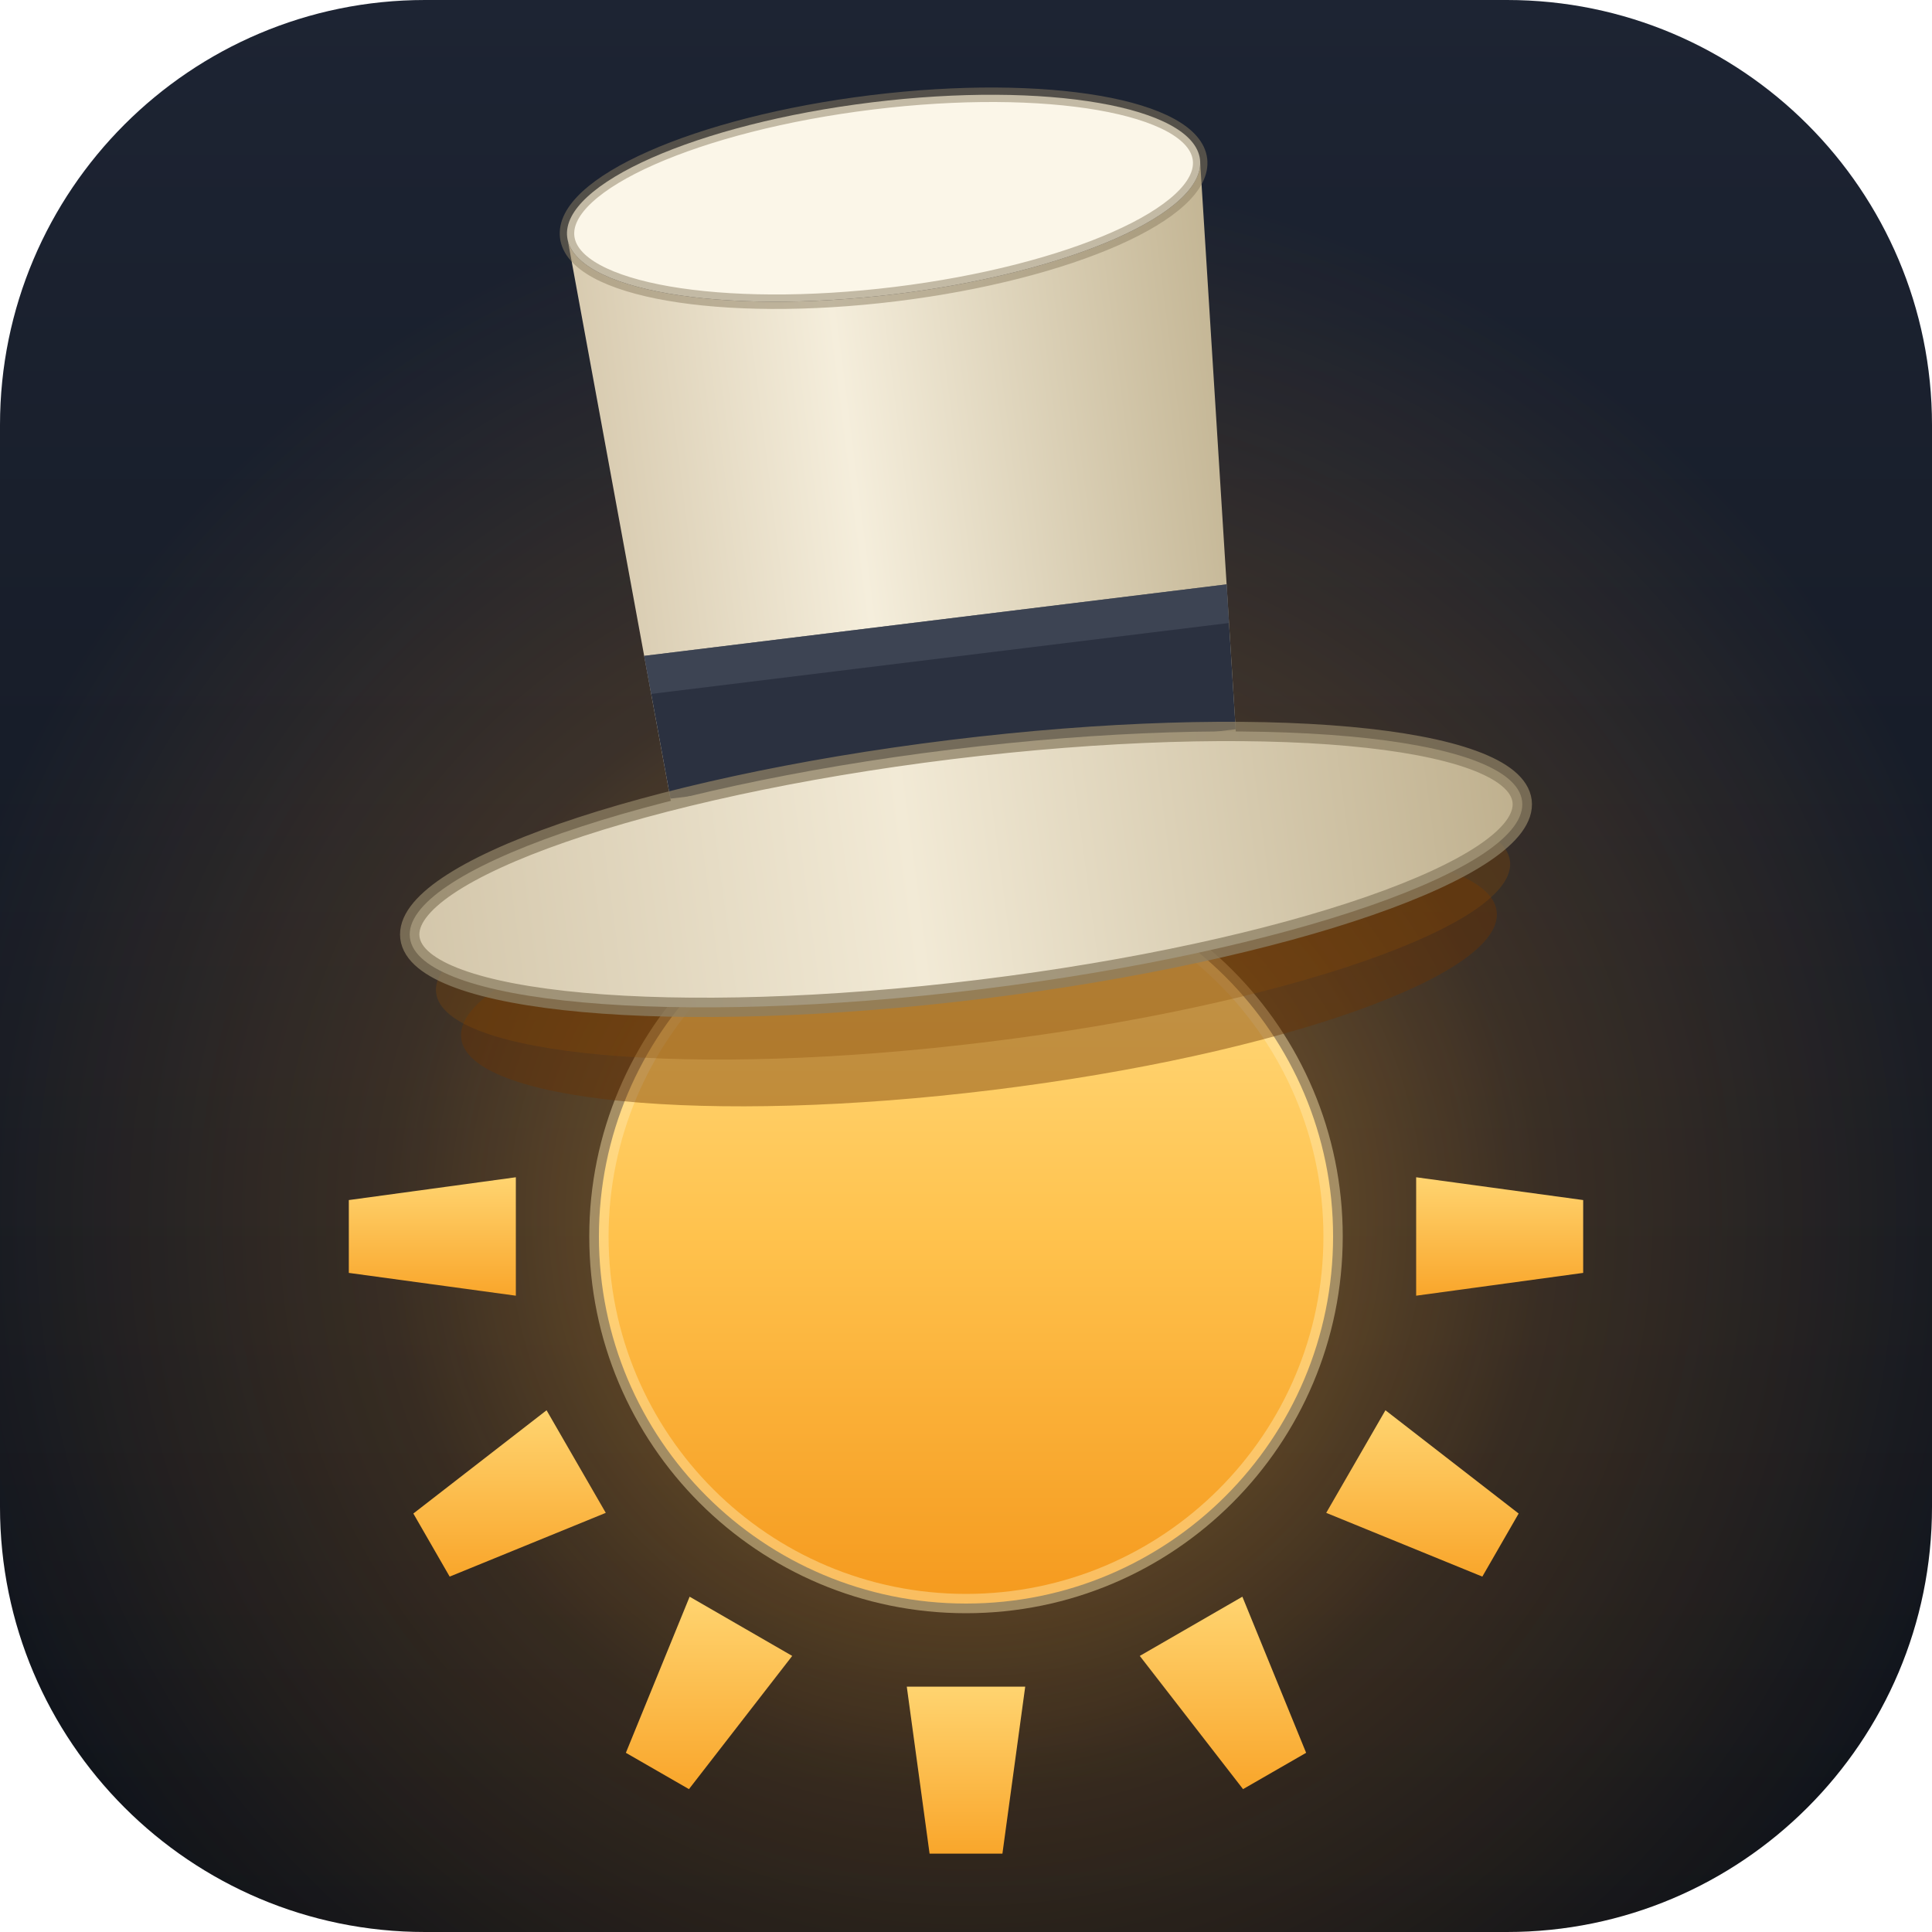
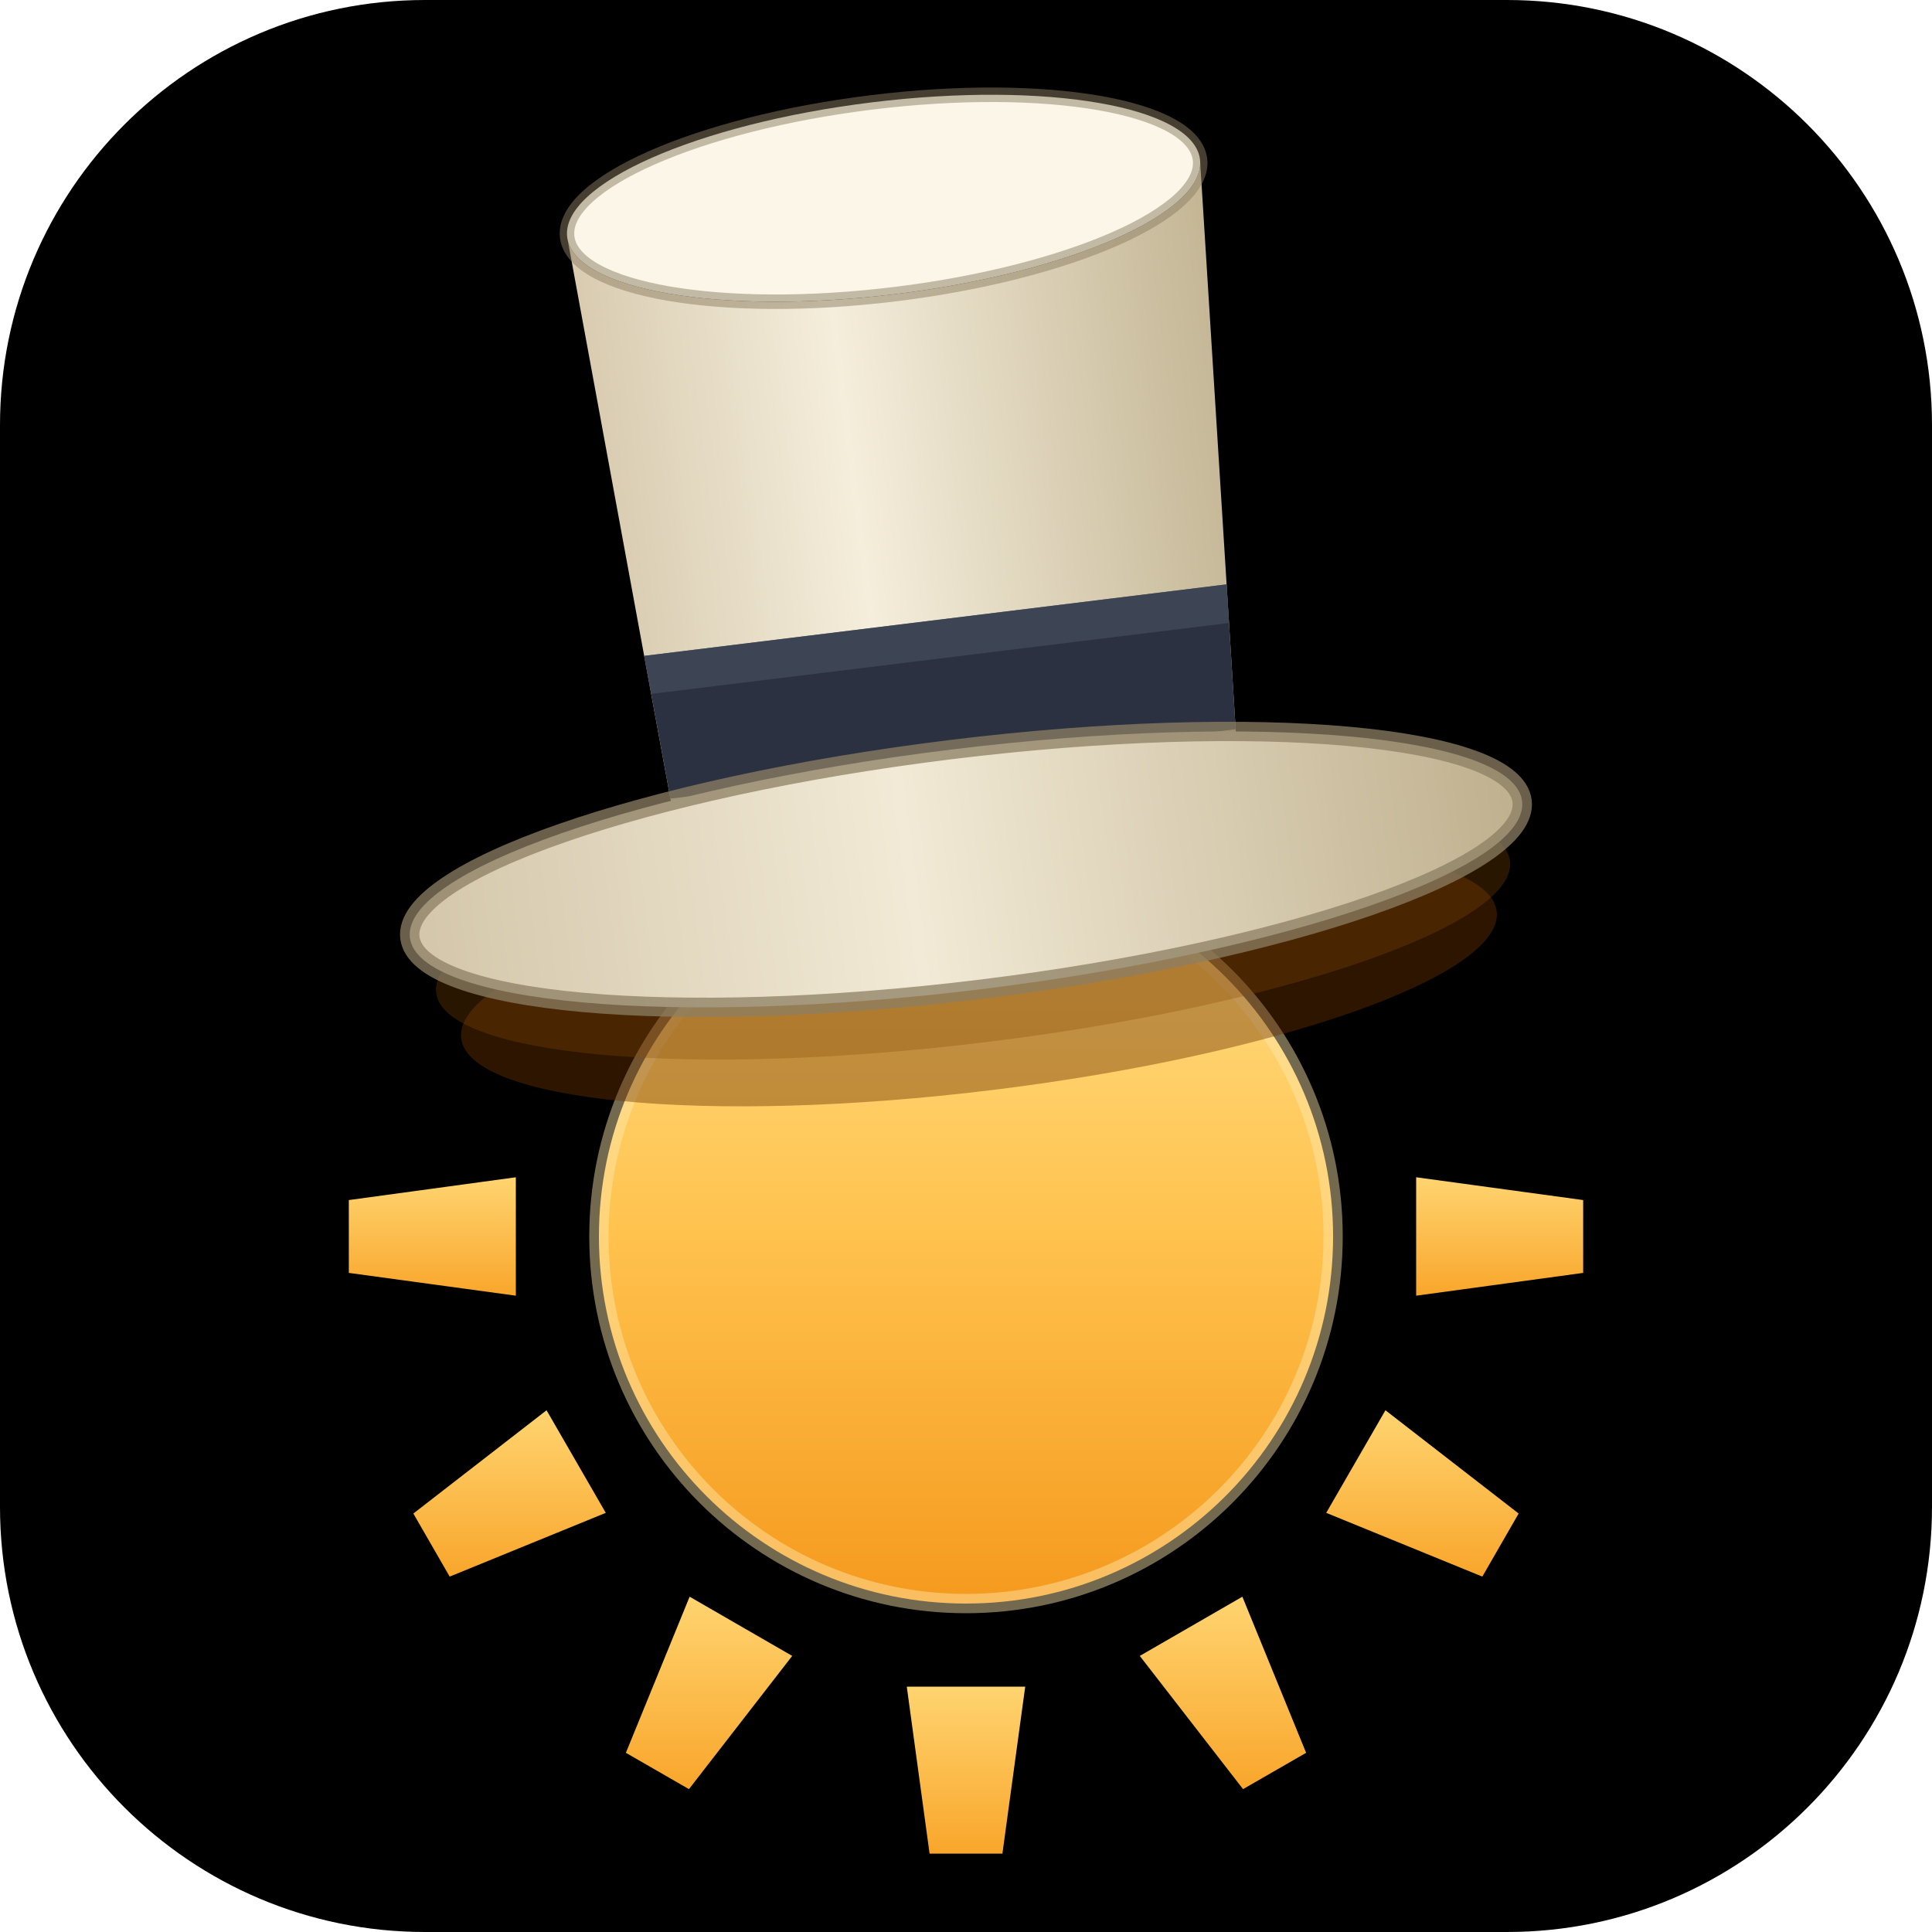
<svg xmlns="http://www.w3.org/2000/svg" viewBox="0 0 200 200" width="200" height="200">
  <defs>
-     <linearGradient id="bg" x1="0" y1="0" x2="0" y2="1">
-       <stop offset="0" stop-color="#1D2433" />
-       <stop offset="1" stop-color="#0E1219" />
-     </linearGradient>
-     <radialGradient id="glow" cx="50%" cy="63%" r="54%">
-       <stop offset="0" stop-color="#FFB93D" stop-opacity="0.55" />
-       <stop offset="0.55" stop-color="#FF9E2C" stop-opacity="0.16" />
-       <stop offset="1" stop-color="#FF9E2C" stop-opacity="0" />
-     </radialGradient>
    <linearGradient id="sun" x1="0" y1="0" x2="0" y2="1">
      <stop offset="0" stop-color="#FFE08A" />
      <stop offset="0.5" stop-color="#FFC24D" />
      <stop offset="1" stop-color="#F59A1E" />
    </linearGradient>
    <linearGradient id="ray" x1="0" y1="0" x2="0" y2="1">
      <stop offset="0" stop-color="#FFD470" />
      <stop offset="1" stop-color="#F9A62B" />
    </linearGradient>
    <linearGradient id="crown" x1="0" y1="0" x2="1" y2="0">
      <stop offset="0" stop-color="#D8CBB0" />
      <stop offset="0.4" stop-color="#F5EEDC" />
      <stop offset="1" stop-color="#C4B695" />
    </linearGradient>
    <linearGradient id="brimg" x1="0" y1="0" x2="1" y2="0">
      <stop offset="0" stop-color="#D3C6AA" />
      <stop offset="0.45" stop-color="#F2EAD6" />
      <stop offset="1" stop-color="#BFB08E" />
    </linearGradient>
    <clipPath id="crownClip">
      <path d="M67 20 L71 87 A 29 11 0 0 0 129 87 L133 20 A 33 10 0 0 1 67 20 Z" />
    </clipPath>
  </defs>
-   <rect width="200" height="200" rx="44" fill="url(#bg)" />
-   <rect width="200" height="200" rx="44" fill="url(#glow)" />
+   <rect width="200" height="200" rx="44" fill="#000000" />
  <g>
    <path d="M146.60 121.87 L163.89 124.23 L163.89 131.77 L146.60 134.13 Z" fill="url(#ray)" stroke-linejoin="round" />
    <path d="M143.42 145.99 L157.21 156.68 L153.45 163.21 L137.29 156.61 Z" fill="url(#ray)" stroke-linejoin="round" />
    <path d="M128.61 165.29 L135.21 181.45 L128.68 185.21 L117.99 171.42 Z" fill="url(#ray)" stroke-linejoin="round" />
    <path d="M106.13 174.60 L103.77 191.89 L96.23 191.89 L93.87 174.60 Z" fill="url(#ray)" stroke-linejoin="round" />
    <path d="M82.01 171.42 L71.32 185.21 L64.79 181.45 L71.39 165.29 Z" fill="url(#ray)" stroke-linejoin="round" />
    <path d="M62.71 156.61 L46.55 163.21 L42.79 156.68 L56.58 145.99 Z" fill="url(#ray)" stroke-linejoin="round" />
    <path d="M53.40 134.13 L36.11 131.77 L36.11 124.23 L53.40 121.87 Z" fill="url(#ray)" stroke-linejoin="round" />
  </g>
  <circle cx="100" cy="128" r="38" fill="url(#sun)" />
  <circle cx="100" cy="128" r="38" fill="none" stroke="#FFE9B0" stroke-opacity="0.45" stroke-width="2" />
  <ellipse cx="100" cy="101" rx="54" ry="12" fill="#6B3300" opacity="0.42" transform="rotate(-7 100 90)" />
  <ellipse cx="100" cy="96" rx="56" ry="12" fill="#8A4A05" opacity="0.30" transform="rotate(-7 100 90)" />
  <g transform="rotate(-7 100 90)">
    <path d="M67 20 L71 87 A 29 11 0 0 0 129 87 L133 20 A 33 10 0 0 1 67 20 Z" fill="url(#crown)" />
    <g clip-path="url(#crownClip)">
      <rect x="50" y="64" width="100" height="15" fill="#2B3140" />
      <rect x="50" y="64" width="100" height="4" fill="#49505F" opacity="0.6" />
    </g>
    <ellipse cx="100" cy="20" rx="33" ry="10" fill="#FBF6E8" />
    <ellipse cx="100" cy="20" rx="33" ry="10" fill="none" stroke="#8C7F63" stroke-opacity="0.5" stroke-width="1.5" />
    <ellipse cx="100" cy="90" rx="58" ry="12.5" fill="url(#brimg)" />
    <ellipse cx="100" cy="90" rx="58" ry="12.5" fill="none" stroke="#8C7F63" stroke-opacity="0.75" stroke-width="2" />
  </g>
</svg>
